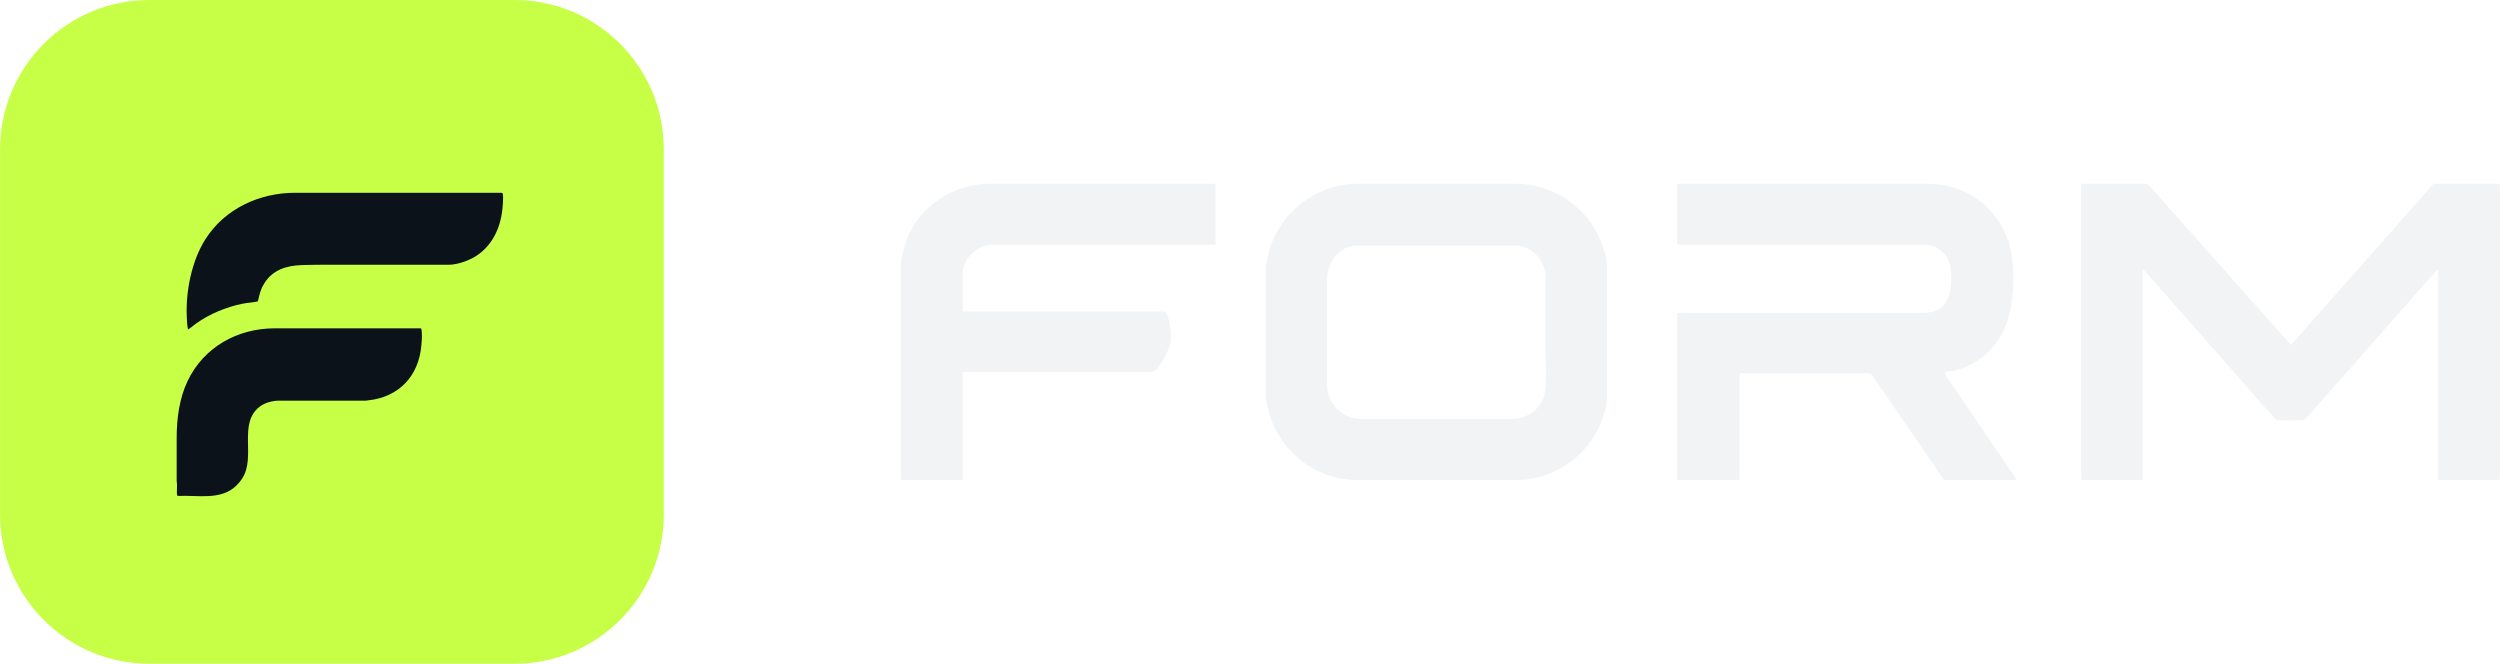
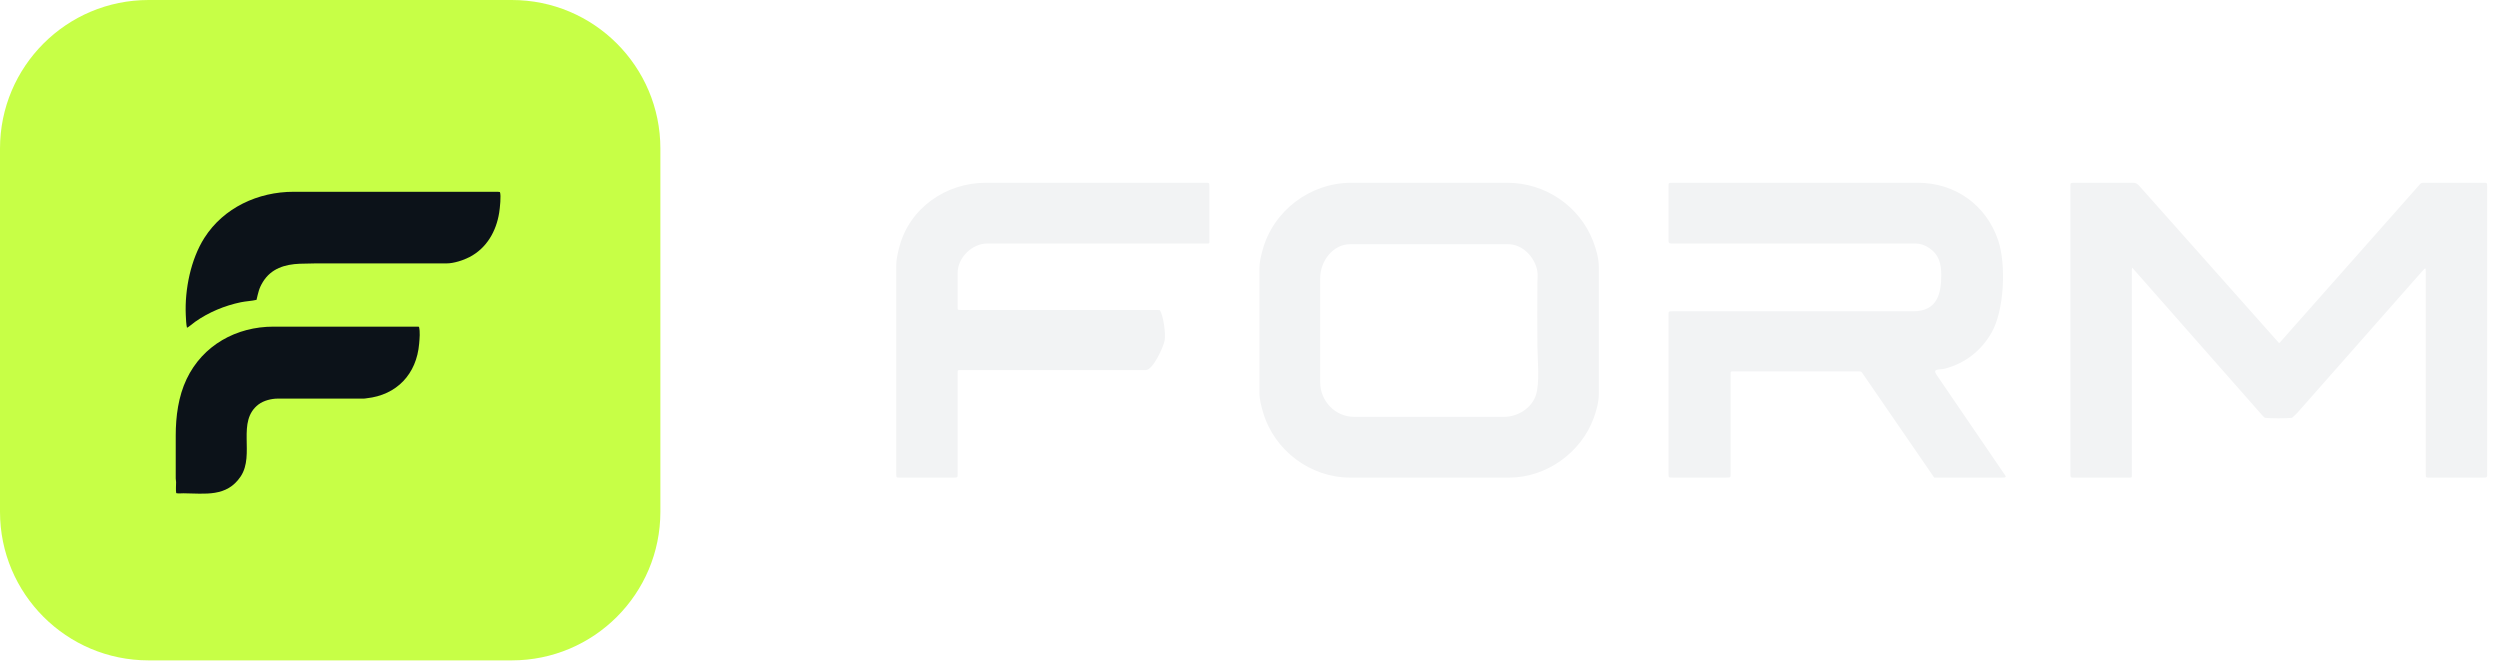
- <svg xmlns="http://www.w3.org/2000/svg" viewBox="0 0 5272.801 1400" width="5273" height="1400">
+ <svg xmlns="http://www.w3.org/2000/svg" viewBox="0 0 5300 1400" width="106" height="28">
  <g id="kachel">
    <rect width="1400" height="1400" rx="315" fill="#C7FF46" />
  </g>
  <g id="symbol" fill="#0C1219" transform="translate(372.545 406.586) scale(0.64)">
    <path id="symbol-oben" d="M33.3 408.28 C29.51 323.85 49.75 223.77 94.81 152.86 C158.59 52.49 273.18 0 390.07 0 L1067.24 0 C1069.48 0 1071.68 0.57 1073.9 0.86 C1078.38 11.87 1073.84 54.19 1071.43 69.3 C1061.6 130.98 1030.13 186.45 973.38 216.14 C952.96 226.83 920.85 237.22 897.35 237.22 L508.87 237.22 C476.11 237.22 443.31 237.08 410.66 238.36 C361.81 240.28 316.08 254.05 288.75 298.59 C275.15 320.76 273.39 334.44 267.63 357.92 C252.29 361.69 232.73 362.4 216.22 365.8 C162.17 376.93 108.89 399.08 63.76 431.03 C58.93 434.45 40.98 449.6 37.29 450.44 C34.66 440.56 33.83 419.97 33.3 408.28 Z" />
    <path id="symbol-unten" d="M1.19 961.9 C1.17 957.74 0 953.8 0 949.62 L0 807.06 C0 744.14 8.75 677.73 35.96 620.54 C89.48 508.03 201.17 446.7 323.54 446.7 L800.33 446.7 C802.16 446.7 803.98 447 805.81 447.16 C810.04 463.85 807.79 485.69 806.36 502.93 C797.97 604.02 732.04 673.36 632.03 684.03 C628.92 684.36 626.08 685.09 622.92 685.09 L337.79 685.09 C317.39 685.09 291.44 691.49 274.83 703.96 C199.88 760.22 263.29 870.66 215.16 942.89 C168.96 1012.23 96.54 999.31 25.34 998.73 C17.83 998.67 8.97 1000.05 1.65 998.27 C-0.24 990.54 1.23 970.51 1.19 961.9 Z" />
  </g>
  <g id="wortmarke" fill="#F2F3F4" transform="translate(743.75 262.501) scale(0.625)">
    <path id="buchstabe-F" d="M1850 1185.9 L1850 480.95 C1850 460.23 1855.14 438.7 1860.3 418.69 C1894.58 285.62 2018.96 200.01 2153.18 200.01 L2898.16 200.01 C2911.77 200.01 2912.24 199.07 2912.24 214.1 L2912.24 394.97 C2912.24 406.51 2913.58 406.09 2901.13 406.09 L2157.63 406.09 C2106.98 406.09 2058.3 454.56 2058.3 505.42 L2058.3 618.83 C2058.3 631.33 2057.02 631.43 2070.16 631.43 L2734.34 631.43 C2737.77 631.43 2741.18 632.01 2744.59 632.3 C2756.41 652.83 2764.52 710.95 2760.58 734.47 C2757.01 755.83 2720.92 835.28 2696.52 835.28 L2070.9 835.28 C2058.4 835.28 2058.3 834 2058.3 847.14 L2058.3 1185.9 C2058.3 1199.51 2059.24 1199.99 2044.21 1199.99 L1864.08 1199.99 C1850.48 1199.99 1850 1200.93 1850 1185.9 Z" />
    <path id="buchstabe-O" d="M3393.35 200.01 L3923.34 200.01 C4050.98 200.01 4167.74 278.73 4213.74 397.93 C4224.16 424.91 4233.19 456.27 4233.19 485.4 L4233.19 916.82 C4233.19 943.89 4224.91 973.13 4215.71 998.36 C4173.07 1115.31 4055.05 1199.99 3930.01 1199.99 L3389.62 1199.99 C3254.55 1199.99 3132.09 1107.83 3094.27 978.35 C3088.08 957.17 3082 934.55 3082 912.37 L3082 489.85 C3082 469.53 3087.2 448.59 3092.46 429.06 C3128.78 294.15 3254.73 200.01 3393.35 200.01 Z M3288.07 523.21 L3288.07 876.79 C3288.07 940.08 3338.9 993.91 3402.97 993.91 L3912.22 993.91 C3957.59 993.91 4004.47 965.26 4019.46 921.27 C4033.66 879.59 4025.27 799.61 4024.9 754.48 C4024.33 683.39 4024.33 609.79 4024.9 538.77 C4025.01 525.23 4026.86 511.63 4024.33 498 C4015.83 452.01 3974.58 408.31 3925.57 408.31 L3389.63 408.31 C3331.25 408.31 3288.07 466.11 3288.07 523.21 Z" />
    <path id="buchstabe-R" d="M4483.74 200.01 L5315.45 200.01 C5440.92 200.01 5546.91 274.31 5587.71 394.97 C5615.65 477.6 5608.39 633.54 5565.27 708.52 C5529.83 770.15 5476.21 811.85 5408.11 830.18 C5388.27 835.52 5363 828.25 5379.37 852.22 L5606.02 1184.26 C5614.17 1196.21 5618.66 1199.92 5602.33 1199.92 L5371.05 1199.92 C5368.18 1197.25 5366.71 1193.97 5364.54 1190.81 L5129.74 849.29 C5123.5 840.23 5124.24 839.73 5113.08 839.73 L4692.78 839.73 C4680.28 839.73 4680.18 838.45 4680.18 851.59 L4680.18 1185.9 C4680.18 1199.51 4681.12 1199.92 4666.1 1199.92 L4483.74 1199.92 C4470.14 1199.92 4469.66 1200.93 4469.66 1185.9 L4469.66 649.96 C4469.66 636.36 4468.72 635.88 4483.74 635.88 L5299.89 635.88 C5380.54 635.88 5394.77 576.87 5394.77 513.57 C5394.77 473.87 5387.13 442.94 5351.78 419.95 C5339.02 411.65 5324.1 406.09 5308.78 406.09 L4483 406.09 C4468.06 406.09 4469.66 403.33 4469.66 386.07 L4469.66 214.1 C4469.66 200.49 4468.72 200.01 4483.74 200.01 Z" />
    <path id="buchstabe-M" d="M5846.95 200.01 L6044.87 200.01 C6057.16 200.01 6061.9 205.41 6069.8 214.3 L6540.78 743.98 C6541.95 743.03 6542.8 742.29 6543.76 741.21 L7014.12 209.87 C7021.1 201.99 7021.12 200.01 7031.52 200.01 L7232.39 200.01 C7245.99 200.01 7246.47 199.07 7246.47 214.1 L7246.47 1185.9 C7246.47 1199.51 7247.41 1199.99 7232.39 1199.99 L7052.26 1199.99 C7038.65 1199.99 7038.17 1200.93 7038.17 1185.9 L7038.17 501.71 C7038.17 487.07 7037.17 487.39 7026.2 499.83 L6602.92 979.82 C6597.32 986.17 6590.65 991.5 6584.51 997.34 C6557.51 999.48 6519.6 999.48 6492.59 997.34 C6487.92 993.89 6484.38 989.73 6480.57 985.4 L6042.64 488.16 C6041.03 491.74 6041.16 495.61 6041.16 499.49 L6041.16 1188.87 C6041.16 1200.42 6042.5 1199.99 6030.04 1199.99 L5846.95 1199.99 C5833.34 1199.99 5832.86 1200.93 5832.86 1185.9 L5832.86 214.1 C5832.86 200.49 5831.92 200.01 5846.95 200.01 Z" />
  </g>
</svg>
